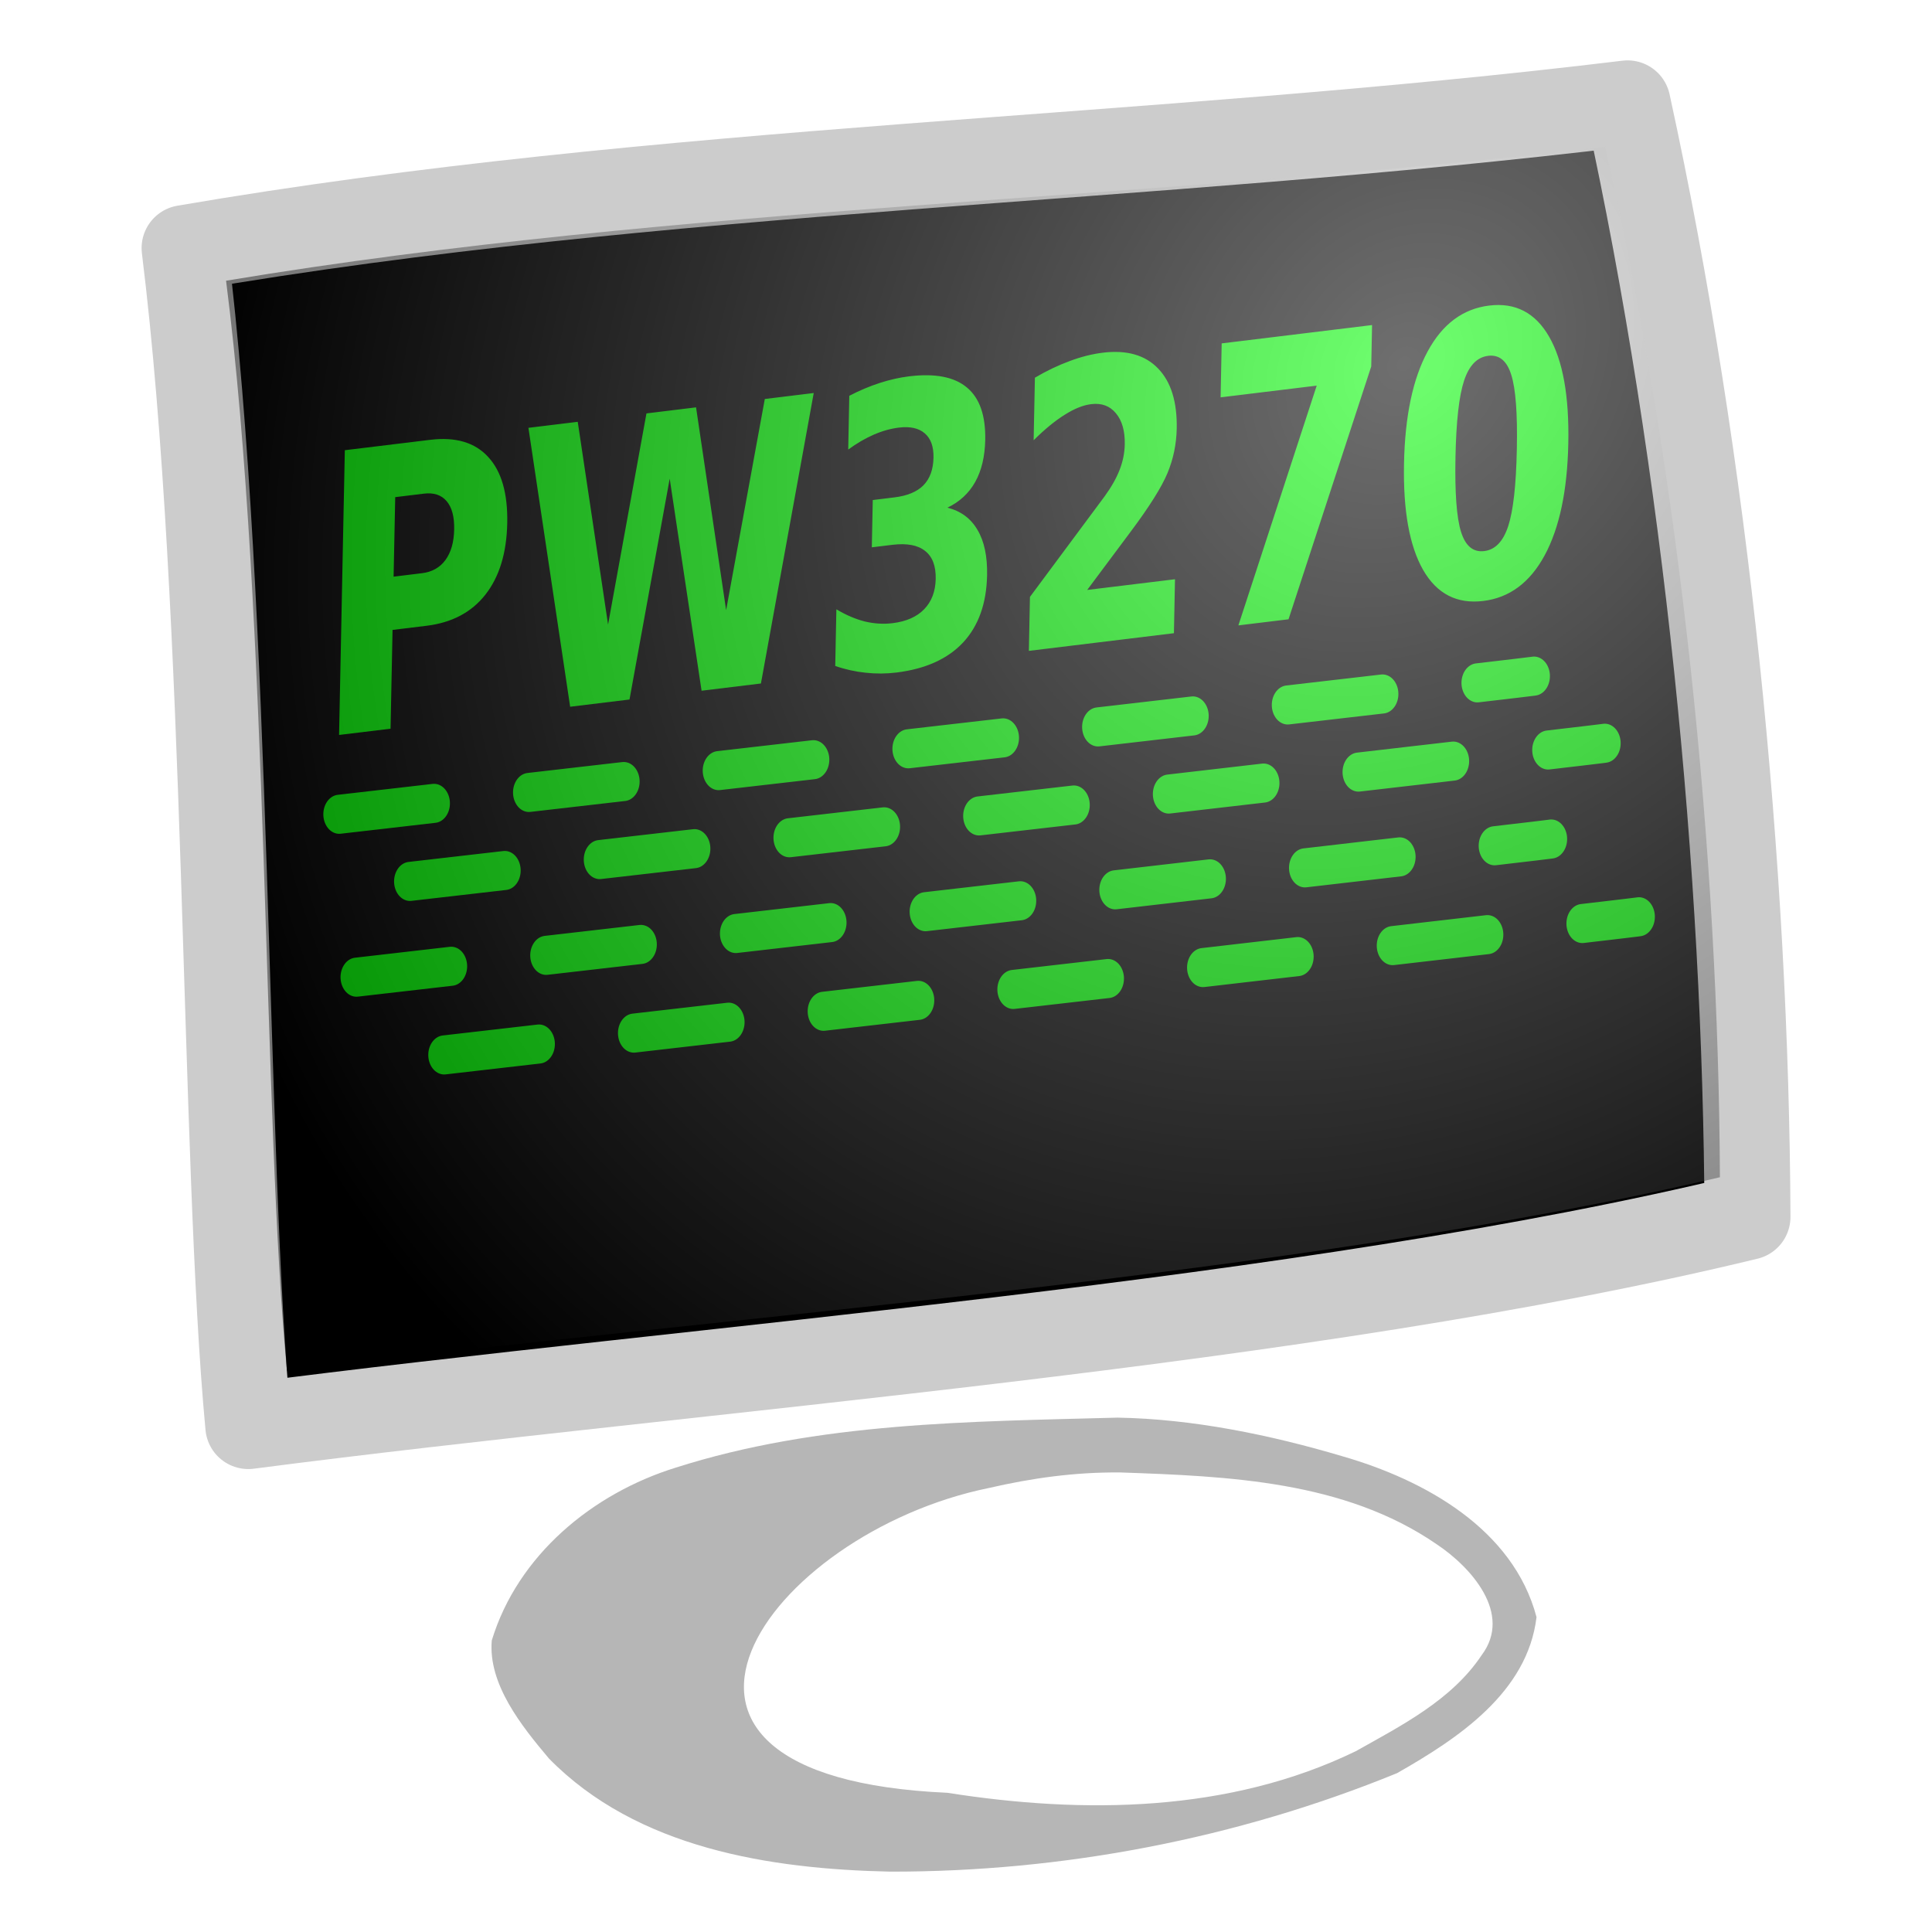
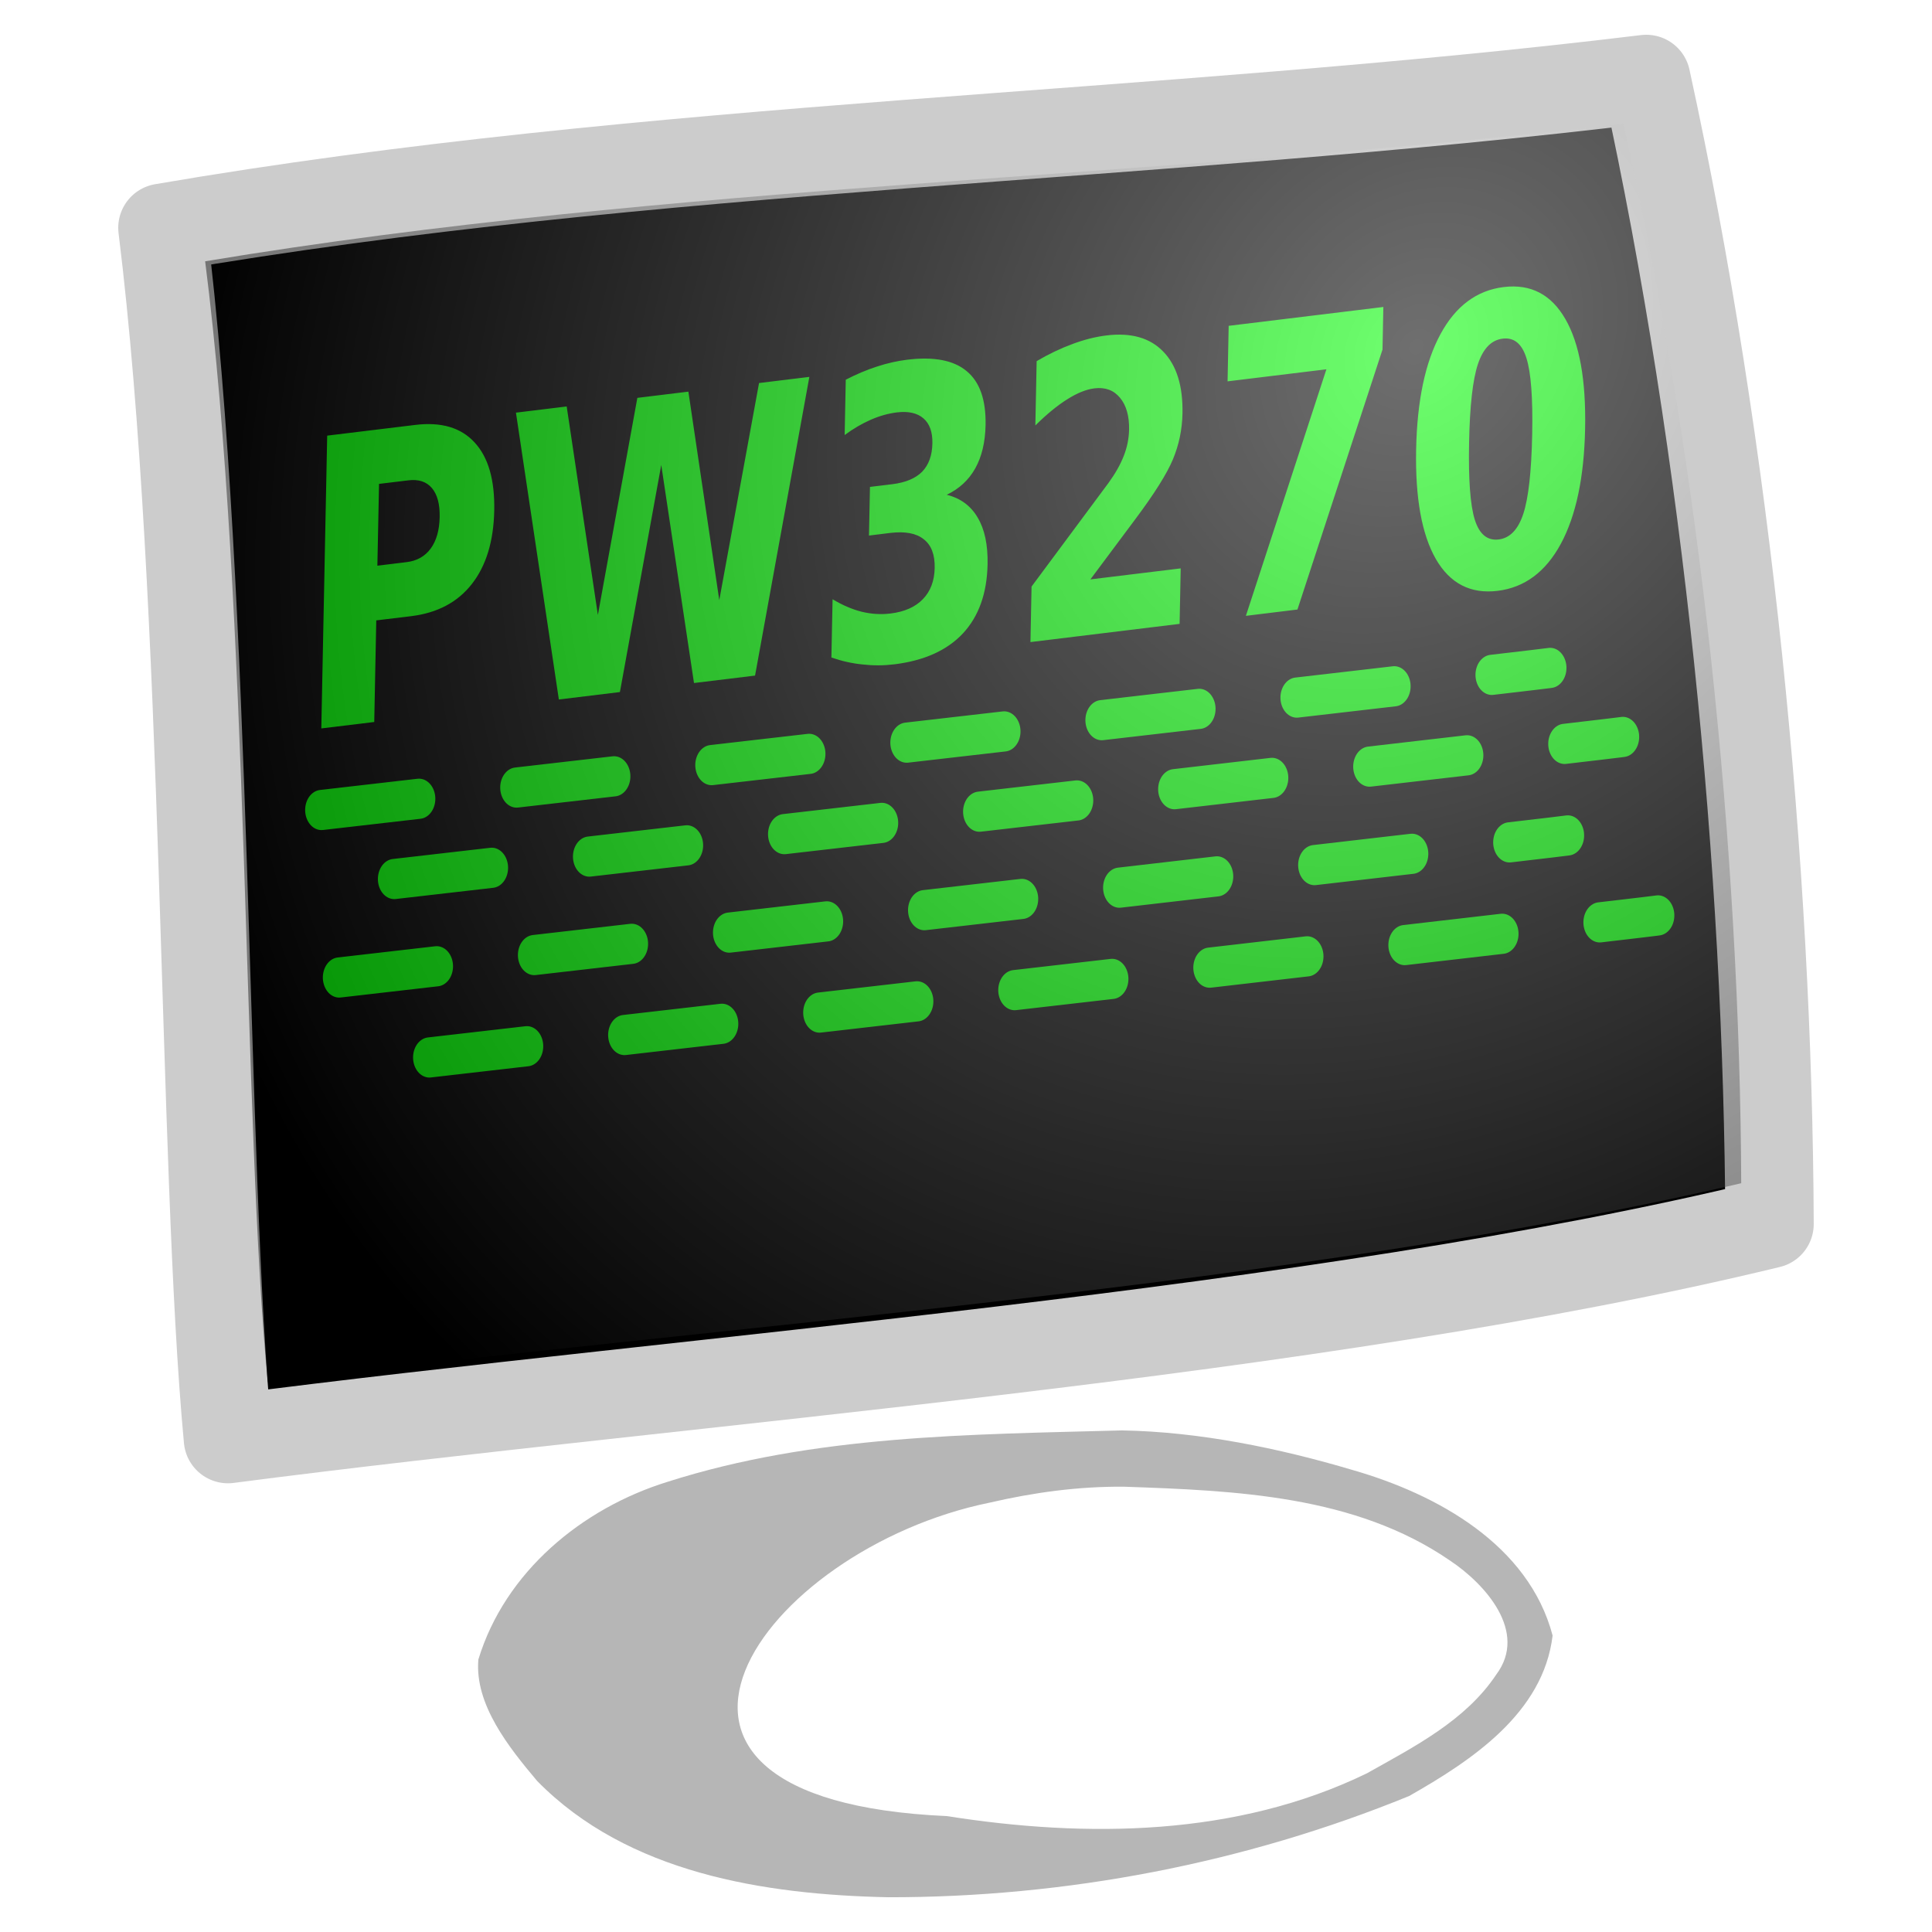
- <svg xmlns="http://www.w3.org/2000/svg" xmlns:xlink="http://www.w3.org/1999/xlink" width="256" height="256" id="svg2685" version="1.1">
+ <svg xmlns="http://www.w3.org/2000/svg" xmlns:xlink="http://www.w3.org/1999/xlink" width="64px" height="64px" id="svg2685">
  <defs id="defs2687">
    <linearGradient id="linearGradient3687">
      <stop style="stop-color:#ffffff;stop-opacity:1;" offset="0" id="stop3689" />
      <stop style="stop-color:#000000;stop-opacity:1;" offset="1" id="stop3691" />
    </linearGradient>
    <radialGradient xlink:href="#linearGradient3687" id="radialGradient2560" gradientUnits="userSpaceOnUse" gradientTransform="matrix(-1.221465,1.348145,-1.111486,-1.007044,1777.14,13.25598)" cx="593.038" cy="437.906" fx="593.038" fy="437.906" r="19.115" />
  </defs>
-   <g id="layer1" transform="translate(0,192)">
-     <g id="g3348" transform="matrix(5.177583,0,0,5.177583,-2744.659,-2068.64)">
-       <path id="path3877" d="m 571.757,365.1 c -12.284,1.494 -24.716,1.606 -36.929,3.704 1.158,9.373 0.979,23.204 1.631,30.147 11.551,-1.504 27.018,-2.599 38.367,-5.353 -0.036,-8.873 -1.028,-19.15 -3.069,-28.498 z" style="fill:#000000;fill-opacity:1;fill-rule:evenodd;stroke:#cccccc;stroke-width:2.2;stroke-linecap:round;stroke-linejoin:round;stroke-miterlimit:4;stroke-opacity:1;stroke-dasharray:none" />
-       <path id="path3879" d="m 558.707,398.735 c -3.792,0.103 -7.646,0.112 -11.307,1.279 -2.131,0.66 -4.046,2.241 -4.71,4.423 -0.097,1.118 0.76,2.188 1.465,3.024 2.254,2.297 5.655,2.828 8.735,2.893 4.426,0.006 8.868,-0.846 12.967,-2.52 1.55,-0.882 3.34,-2.061 3.57,-3.994 -0.597,-2.259 -2.871,-3.512 -4.966,-4.116 -1.85,-0.549 -3.831,-0.956 -5.754,-0.989 z m 0.045,1.402 c 2.787,0.097 5.756,0.214 8.115,1.835 0.88,0.584 1.954,1.777 1.157,2.84 -0.765,1.15 -2.052,1.802 -3.223,2.46 -3.236,1.571 -6.963,1.614 -10.452,1.064 -9.129,-0.406 -4.606,-6.646 1.066,-7.801 1.099,-0.254 2.198,-0.406 3.336,-0.397 z" style="fill:#b6b6b6;fill-opacity:1;fill-rule:evenodd;stroke:none" />
+   <g id="layer1">
+     <g id="g3348" transform="matrix(1.331,0,0,1.331,-706.4738,-483.3322)">
+       <path id="path3877" d="M 571.757,365.1 C 559.473,366.594 547.04,366.706 534.827,368.804 C 535.986,378.177 535.807,392.008 536.458,398.951 C 548.009,397.447 563.476,396.352 574.825,393.598 C 574.789,384.725 573.798,374.448 571.757,365.1 z" style="fill:#000000;fill-opacity:1;fill-rule:evenodd;stroke:#cccccc;stroke-width:2.2;stroke-linecap:round;stroke-linejoin:round;stroke-miterlimit:4;stroke-dasharray:none;stroke-opacity:1" />
+       <path id="path3879" d="M 558.707,398.735 C 554.915,398.838 551.061,398.846 547.4,400.014 C 545.268,400.674 543.354,402.255 542.69,404.437 C 542.593,405.555 543.45,406.626 544.154,407.461 C 546.408,409.758 549.81,410.289 552.89,410.354 C 557.315,410.359 561.758,409.508 565.856,407.834 C 567.407,406.952 569.196,405.772 569.426,403.84 C 568.829,401.581 566.555,400.328 564.46,399.724 C 562.611,399.175 560.629,398.768 558.707,398.735 z M 558.751,400.136 C 561.539,400.233 564.507,400.35 566.867,401.971 C 567.747,402.555 568.82,403.748 568.024,404.811 C 567.259,405.961 565.972,406.613 564.801,407.271 C 561.565,408.842 557.837,408.884 554.349,408.334 C 545.22,407.929 549.743,401.688 555.415,400.533 C 556.514,400.279 557.613,400.128 558.751,400.136 z" style="fill:#b6b6b6;fill-opacity:1;fill-rule:evenodd;stroke:none;stroke-width:1px;stroke-linecap:butt;stroke-linejoin:miter;stroke-opacity:1" />
      <g transform="matrix(0.8126522,0,0,1,135.5171,-68.41118)" id="g3881">
-         <path style="fill:#000000;fill-opacity:1;fill-rule:evenodd;stroke:#00ff00;stroke-width:1;stroke-linecap:round;stroke-linejoin:round;stroke-miterlimit:50.9;stroke-opacity:1;stroke-dasharray:3, 3;stroke-dashoffset:0" d="m 496.237,451.705 c 37.881,-3.536 37.628,-3.536 37.628,-3.536" id="path3883" />
-         <path style="font-size:9.273px;font-style:normal;font-weight:bold;fill:#00ff00;fill-opacity:1;stroke:#00ff00;stroke-width:1px;stroke-linecap:butt;stroke-linejoin:miter;stroke-opacity:0;font-family:Bitstream Vera Sans;-inkscape-font-specification:Sans Bold" d="m 496.412,442.388 2.691,-0.266 c 0.8,-0.079 1.408,0.067 1.825,0.438 0.419,0.367 0.62,0.932 0.601,1.693 -0.019,0.765 -0.248,1.375 -0.688,1.831 -0.437,0.452 -1.055,0.718 -1.855,0.797 l -1.069,0.106 -0.063,2.528 -1.621,0.16 0.181,-7.287 m 1.587,1.201 -0.051,2.035 0.897,-0.089 c 0.314,-0.031 0.559,-0.143 0.735,-0.336 0.176,-0.196 0.268,-0.457 0.276,-0.782 0.008,-0.325 -0.071,-0.567 -0.238,-0.726 -0.167,-0.159 -0.407,-0.223 -0.722,-0.191 l -0.897,0.089 m 4.194,-1.774 1.554,-0.154 0.955,5.188 1.209,-5.403 1.562,-0.155 0.947,5.189 1.218,-5.403 1.541,-0.153 -1.663,7.434 -1.869,0.185 -1.004,-5.427 -1.266,5.652 -1.869,0.185 -1.314,-7.139 m 13.193,2.044 c 0.421,0.085 0.737,0.274 0.948,0.568 0.214,0.29 0.315,0.678 0.303,1.163 -0.018,0.722 -0.27,1.296 -0.757,1.721 -0.486,0.421 -1.187,0.677 -2.102,0.768 -0.323,0.032 -0.646,0.033 -0.97,0.004 -0.321,-0.027 -0.639,-0.084 -0.953,-0.173 l 0.036,-1.45 c 0.299,0.146 0.596,0.249 0.891,0.311 0.298,0.058 0.592,0.073 0.881,0.044 0.429,-0.043 0.76,-0.161 0.992,-0.356 0.234,-0.195 0.356,-0.454 0.364,-0.776 0.008,-0.332 -0.103,-0.571 -0.335,-0.717 -0.229,-0.149 -0.572,-0.201 -1.029,-0.156 l -0.648,0.064 0.03,-1.21 0.682,-0.068 c 0.407,-0.04 0.712,-0.143 0.915,-0.31 0.203,-0.169 0.308,-0.405 0.316,-0.708 0.007,-0.28 -0.085,-0.487 -0.274,-0.62 -0.19,-0.134 -0.462,-0.183 -0.815,-0.148 -0.261,0.026 -0.526,0.086 -0.794,0.181 -0.268,0.095 -0.536,0.222 -0.803,0.381 l 0.034,-1.376 c 0.323,-0.136 0.642,-0.245 0.957,-0.328 0.316,-0.083 0.625,-0.14 0.928,-0.17 0.817,-0.081 1.424,0.015 1.82,0.287 0.399,0.269 0.591,0.716 0.576,1.34 -0.011,0.426 -0.116,0.786 -0.317,1.078 -0.2,0.289 -0.491,0.508 -0.873,0.656 m 4.4,2.106 2.766,-0.274 -0.034,1.381 -4.568,0.452 0.034,-1.381 2.353,-2.575 c 0.21,-0.235 0.367,-0.46 0.47,-0.675 0.103,-0.215 0.158,-0.433 0.163,-0.654 0.008,-0.342 -0.084,-0.607 -0.278,-0.795 -0.191,-0.189 -0.451,-0.267 -0.78,-0.234 -0.253,0.025 -0.531,0.116 -0.834,0.272 -0.303,0.153 -0.629,0.371 -0.978,0.652 l 0.04,-1.601 c 0.368,-0.176 0.732,-0.317 1.09,-0.424 0.358,-0.11 0.709,-0.182 1.051,-0.216 0.752,-0.074 1.331,0.06 1.737,0.403 0.409,0.343 0.605,0.857 0.588,1.544 -0.01,0.397 -0.107,0.777 -0.293,1.139 -0.185,0.359 -0.569,0.855 -1.15,1.487 l -1.377,1.5 m 4.235,-6.311 4.737,-0.469 -0.026,1.059 -2.605,6.471 -1.579,0.156 2.467,-6.136 -3.027,0.3 0.034,-1.381 m 9.295,2.707 c 0.023,-0.911 -0.036,-1.545 -0.175,-1.901 -0.137,-0.36 -0.379,-0.522 -0.727,-0.488 -0.348,0.035 -0.601,0.246 -0.759,0.635 -0.158,0.386 -0.248,1.034 -0.271,1.945 -0.023,0.921 0.035,1.563 0.175,1.925 0.139,0.363 0.383,0.527 0.731,0.492 0.345,-0.034 0.597,-0.247 0.755,-0.64 0.158,-0.392 0.249,-1.049 0.271,-1.97 m 1.621,-0.146 c -0.03,1.207 -0.278,2.162 -0.743,2.863 -0.465,0.699 -1.111,1.089 -1.936,1.17 -0.828,0.082 -1.459,-0.182 -1.891,-0.791 -0.433,-0.613 -0.634,-1.523 -0.604,-2.73 0.03,-1.21 0.278,-2.165 0.743,-2.863 0.465,-0.702 1.112,-1.094 1.94,-1.176 0.825,-0.082 1.454,0.184 1.887,0.797 0.433,0.61 0.634,1.52 0.604,2.73" id="path3885" />
-         <path style="fill:#000000;fill-opacity:1;fill-rule:evenodd;stroke:#00ff00;stroke-width:1;stroke-linecap:round;stroke-linejoin:round;stroke-miterlimit:50.9;stroke-opacity:1;stroke-dasharray:3, 3;stroke-dashoffset:0" d="m 498.465,453.423 c 37.881,-3.536 37.628,-3.536 37.628,-3.536" id="path3887" />
-         <path style="fill:#000000;fill-opacity:1;fill-rule:evenodd;stroke:#00ff00;stroke-width:1;stroke-linecap:round;stroke-linejoin:round;stroke-miterlimit:50.9;stroke-opacity:1;stroke-dasharray:3, 3;stroke-dashoffset:0" d="m 496.779,455.874 c 37.881,-3.536 37.628,-3.536 37.628,-3.536" id="path3889" />
-         <path style="fill:#000000;fill-opacity:1;fill-rule:evenodd;stroke:#00ff00;stroke-width:1;stroke-linecap:round;stroke-linejoin:round;stroke-miterlimit:50.9;stroke-opacity:1;stroke-dasharray:3, 3;stroke-dashoffset:0" d="m 499.542,457.864 c 37.881,-3.536 37.628,-3.536 37.628,-3.536" id="path3891" />
+         <path style="fill:#000000;fill-opacity:1;fill-rule:evenodd;stroke:#00ff00;stroke-width:1;stroke-linecap:round;stroke-linejoin:round;stroke-miterlimit:50.9;stroke-dasharray:3, 3;stroke-dashoffset:0;stroke-opacity:1" d="M 496.237,451.705 C 534.118,448.169 533.866,448.169 533.866,448.169" id="path3883" />
+         <path style="font-size:9.273px;font-style:normal;font-weight:bold;fill:#00ff00;fill-opacity:1;stroke:#00ff00;stroke-width:1px;stroke-linecap:butt;stroke-linejoin:miter;stroke-opacity:0;font-family:Bitstream Vera Sans;-inkscape-font-specification:Sans Bold" d="M 496.412,442.388 L 499.103,442.122 C 499.903,442.042 500.511,442.188 500.928,442.559 C 501.347,442.927 501.547,443.491 501.528,444.253 C 501.509,445.017 501.28,445.628 500.84,446.083 C 500.403,446.536 499.785,446.801 498.985,446.881 L 497.915,446.986 L 497.853,449.515 L 496.232,449.675 L 496.412,442.388 M 498,443.589 L 497.949,445.625 L 498.846,445.536 C 499.16,445.505 499.405,445.393 499.581,445.2 C 499.757,445.004 499.848,444.744 499.857,444.418 C 499.865,444.093 499.785,443.851 499.618,443.692 C 499.451,443.533 499.211,443.469 498.896,443.501 L 498,443.589 M 502.193,441.816 L 503.747,441.662 L 504.702,446.85 L 505.911,441.448 L 507.474,441.293 L 508.42,446.482 L 509.638,441.079 L 511.179,440.926 L 509.516,448.36 L 507.646,448.545 L 506.643,443.118 L 505.377,448.77 L 503.507,448.955 L 502.193,441.816 M 515.386,443.86 C 515.807,443.945 516.123,444.134 516.334,444.428 C 516.548,444.719 516.649,445.106 516.637,445.591 C 516.619,446.313 516.367,446.887 515.88,447.312 C 515.394,447.733 514.693,447.989 513.778,448.08 C 513.455,448.112 513.131,448.113 512.807,448.083 C 512.486,448.057 512.168,447.999 511.854,447.91 L 511.89,446.46 C 512.189,446.606 512.486,446.71 512.781,446.771 C 513.079,446.829 513.373,446.844 513.662,446.815 C 514.092,446.773 514.422,446.654 514.654,446.459 C 514.888,446.264 515.009,446.005 515.017,445.683 C 515.026,445.351 514.914,445.112 514.682,444.967 C 514.454,444.817 514.111,444.765 513.653,444.81 L 513.005,444.875 L 513.035,443.664 L 513.717,443.597 C 514.124,443.556 514.429,443.453 514.632,443.287 C 514.835,443.117 514.94,442.881 514.947,442.579 C 514.954,442.299 514.863,442.092 514.673,441.958 C 514.483,441.825 514.211,441.775 513.858,441.81 C 513.597,441.836 513.332,441.896 513.064,441.991 C 512.795,442.086 512.527,442.213 512.26,442.373 L 512.294,440.996 C 512.617,440.86 512.936,440.751 513.252,440.668 C 513.567,440.584 513.877,440.528 514.18,440.498 C 514.997,440.417 515.604,440.513 516,440.785 C 516.399,441.054 516.591,441.501 516.576,442.126 C 516.565,442.552 516.46,442.911 516.259,443.204 C 516.059,443.493 515.768,443.712 515.386,443.86 M 519.786,445.966 L 522.552,445.692 L 522.518,447.073 L 517.95,447.526 L 517.984,446.144 L 520.337,443.569 C 520.547,443.334 520.704,443.109 520.807,442.895 C 520.911,442.68 520.965,442.462 520.971,442.241 C 520.979,441.899 520.886,441.634 520.692,441.445 C 520.501,441.257 520.241,441.179 519.912,441.211 C 519.66,441.236 519.382,441.327 519.078,441.483 C 518.775,441.637 518.449,441.854 518.1,442.135 L 518.14,440.534 C 518.508,440.358 518.872,440.217 519.23,440.11 C 519.588,440 519.939,439.928 520.281,439.894 C 521.033,439.82 521.613,439.954 522.018,440.297 C 522.427,440.639 522.623,441.154 522.606,441.84 C 522.596,442.237 522.499,442.617 522.313,442.979 C 522.128,443.339 521.744,443.834 521.163,444.466 L 519.786,445.966 M 524.021,439.655 L 528.758,439.186 L 528.732,440.246 L 526.127,446.716 L 524.548,446.873 L 527.014,440.737 L 523.987,441.037 L 524.021,439.655 M 533.316,442.363 C 533.339,441.452 533.28,440.818 533.141,440.462 C 533.004,440.102 532.762,439.939 532.414,439.974 C 532.066,440.008 531.813,440.22 531.654,440.609 C 531.496,440.994 531.406,441.643 531.384,442.554 C 531.361,443.475 531.419,444.117 531.558,444.479 C 531.698,444.842 531.942,445.006 532.29,444.972 C 532.635,444.938 532.887,444.724 533.045,444.332 C 533.203,443.94 533.293,443.284 533.316,442.363 M 534.937,442.217 C 534.907,443.424 534.659,444.379 534.194,445.08 C 533.729,445.779 533.083,446.169 532.258,446.251 C 531.43,446.333 530.799,446.069 530.366,445.459 C 529.934,444.846 529.732,443.936 529.762,442.729 C 529.792,441.519 530.04,440.564 530.505,439.866 C 530.971,439.164 531.617,438.772 532.446,438.69 C 533.271,438.608 533.9,438.874 534.333,439.487 C 534.766,440.096 534.967,441.006 534.937,442.217" id="path3885" />
+         <path style="fill:#000000;fill-opacity:1;fill-rule:evenodd;stroke:#00ff00;stroke-width:1;stroke-linecap:round;stroke-linejoin:round;stroke-miterlimit:50.9;stroke-dasharray:3, 3;stroke-dashoffset:0;stroke-opacity:1" d="M 498.465,453.423 C 536.346,449.887 536.093,449.887 536.093,449.887" id="path3887" />
+         <path style="fill:#000000;fill-opacity:1;fill-rule:evenodd;stroke:#00ff00;stroke-width:1;stroke-linecap:round;stroke-linejoin:round;stroke-miterlimit:50.9;stroke-dasharray:3, 3;stroke-dashoffset:0;stroke-opacity:1" d="M 496.779,455.874 C 534.659,452.338 534.407,452.338 534.407,452.338" id="path3889" />
+         <path style="fill:#000000;fill-opacity:1;fill-rule:evenodd;stroke:#00ff00;stroke-width:1;stroke-linecap:round;stroke-linejoin:round;stroke-miterlimit:50.9;stroke-dasharray:3, 3;stroke-dashoffset:0;stroke-opacity:1" d="M 499.542,457.864 C 537.423,454.329 537.17,454.329 537.17,454.329" id="path3891" />
      </g>
-       <path id="path3893" d="m 571.187,366.211 c -11.741,1.383 -23.624,1.486 -35.297,3.428 1.107,8.674 0.936,21.473 1.559,27.898 11.04,-1.392 25.824,-2.405 36.671,-4.954 -0.034,-8.211 -0.982,-17.721 -2.933,-26.372 z" style="opacity:0.434;fill:url(#radialGradient2560);fill-opacity:1;fill-rule:evenodd;stroke:#cccccc;stroke-width:0;stroke-linecap:round;stroke-linejoin:round;stroke-miterlimit:4;stroke-opacity:1;stroke-dasharray:none" />
+       <path id="path3893" d="M 571.187,366.211 C 559.446,367.593 547.563,367.696 535.89,369.638 C 536.997,378.312 536.826,391.112 537.449,397.536 C 548.489,396.144 563.272,395.131 574.12,392.583 C 574.086,384.371 573.138,374.861 571.187,366.211 z" style="opacity:0.434;fill:url(#radialGradient2560);fill-opacity:1;fill-rule:evenodd;stroke:#cccccc;stroke-width:0;stroke-linecap:round;stroke-linejoin:round;stroke-miterlimit:4;stroke-dasharray:none;stroke-opacity:1" />
    </g>
  </g>
</svg>
